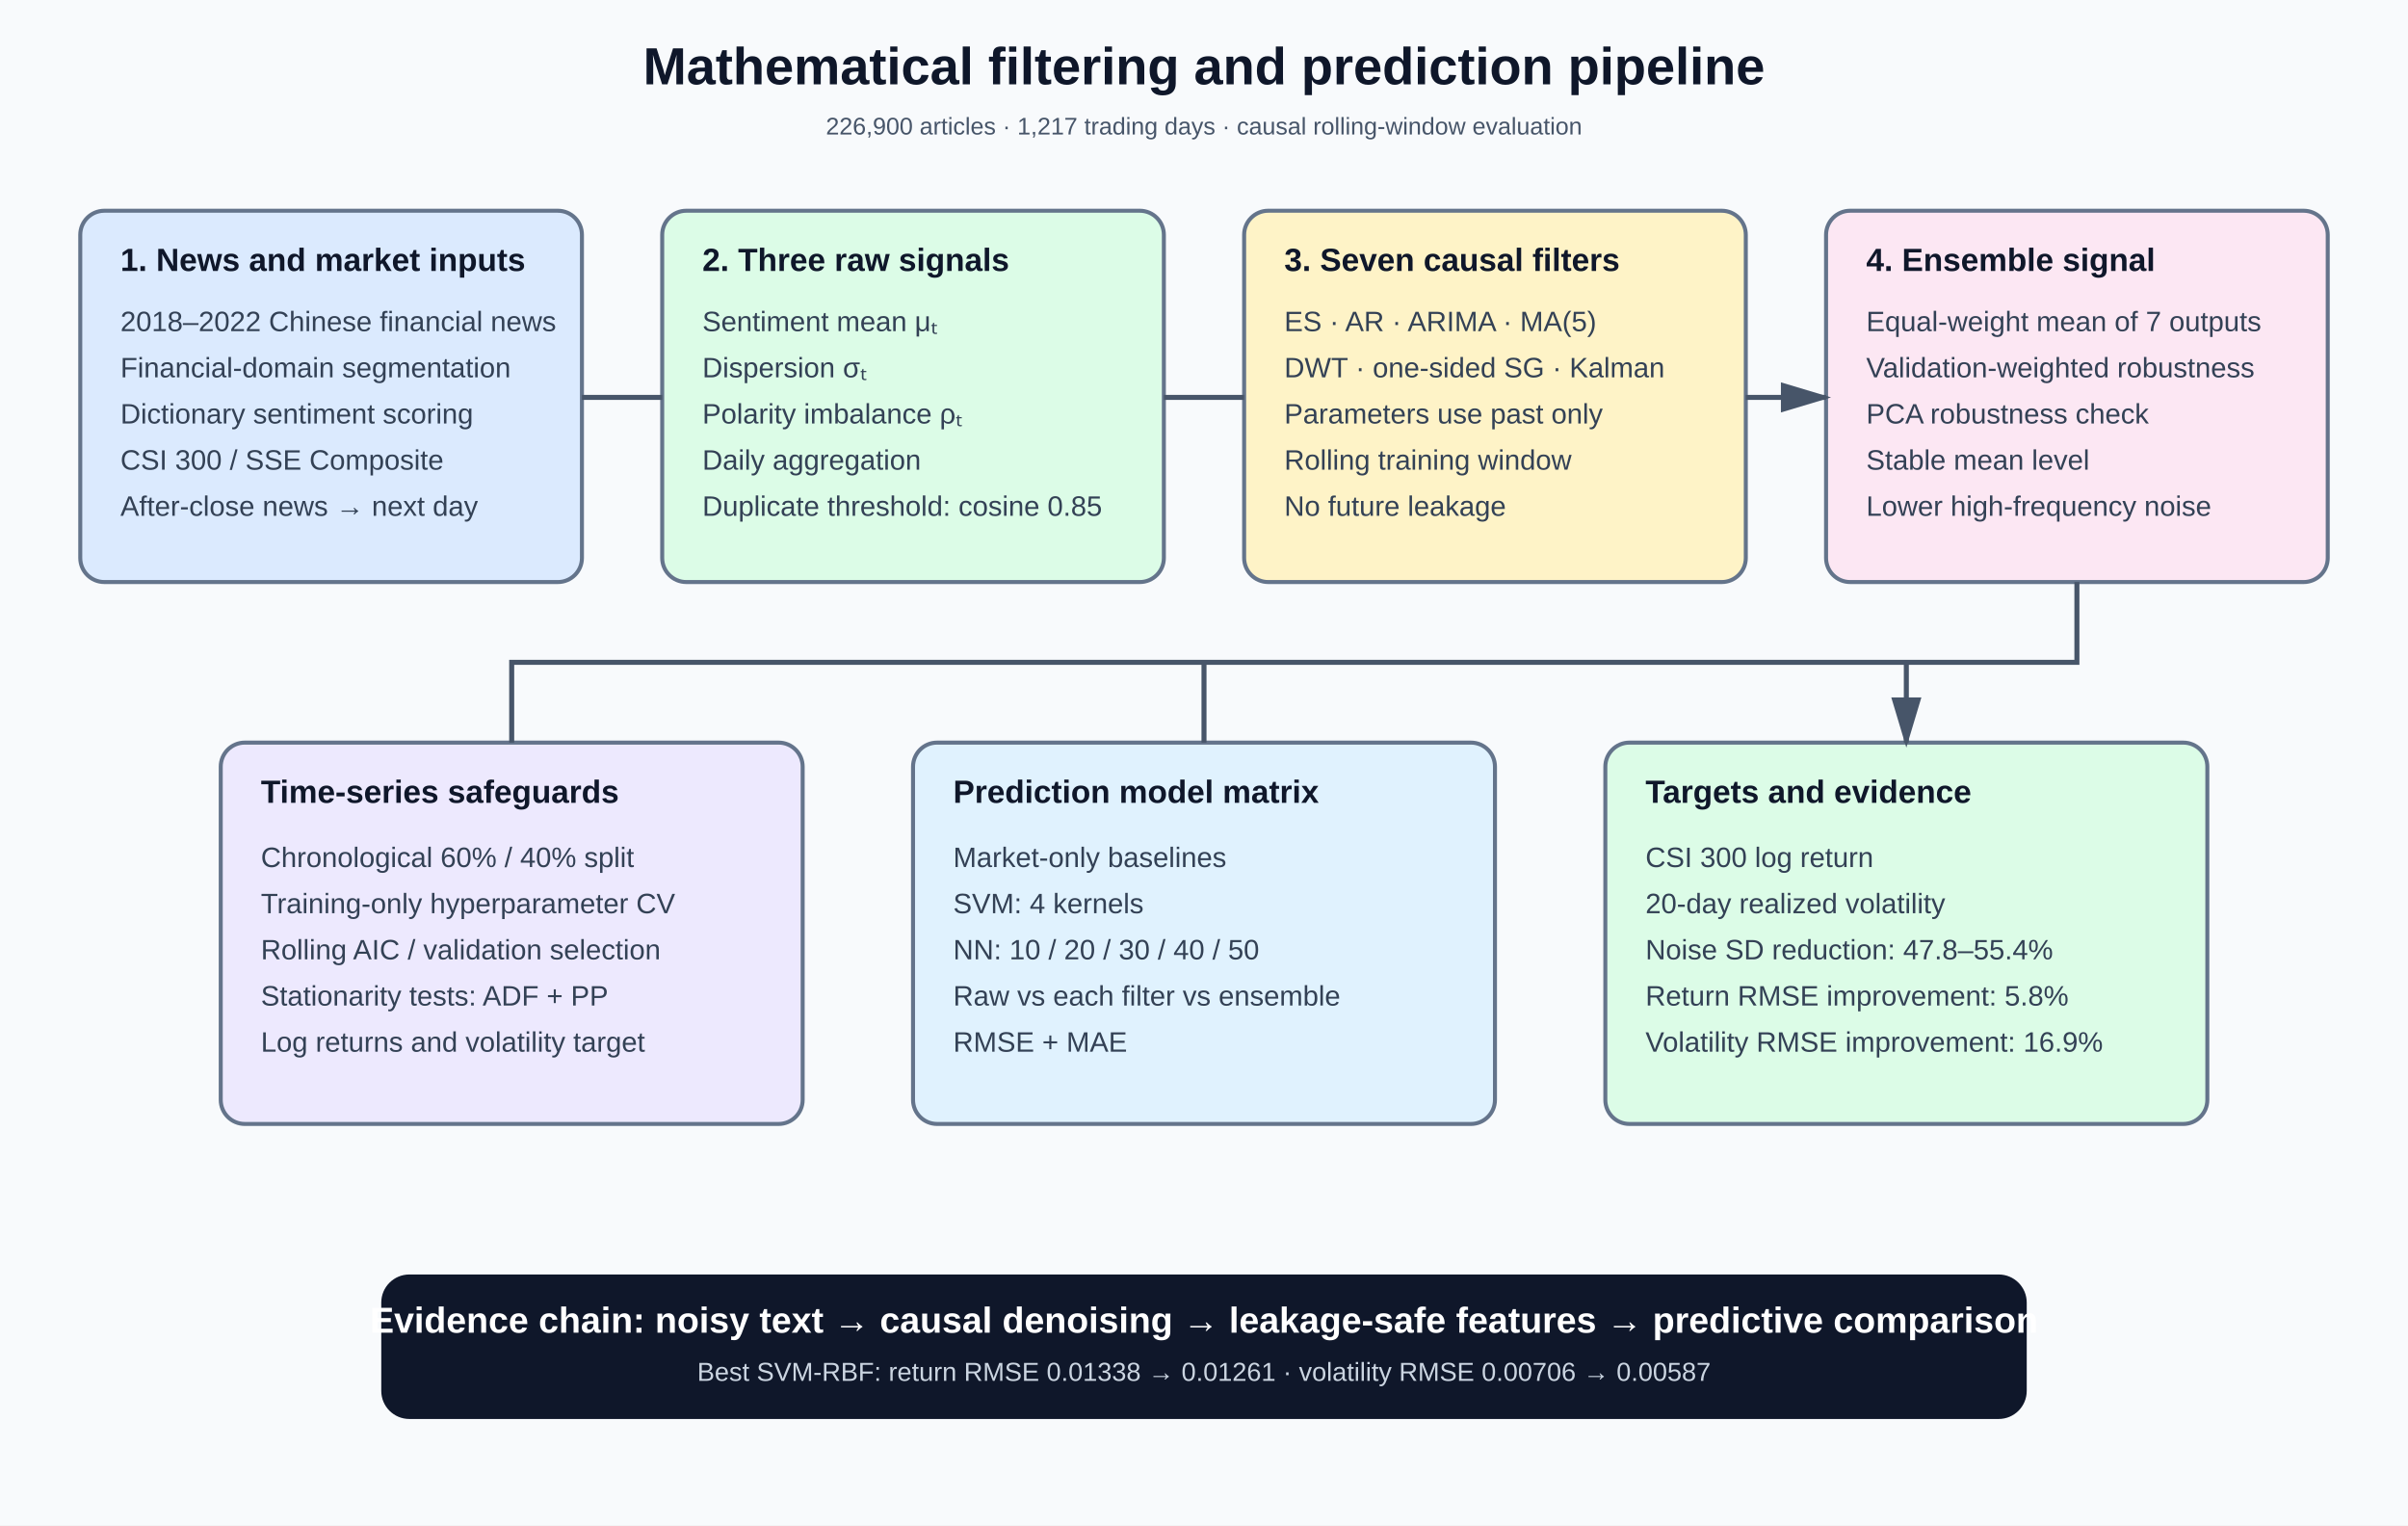
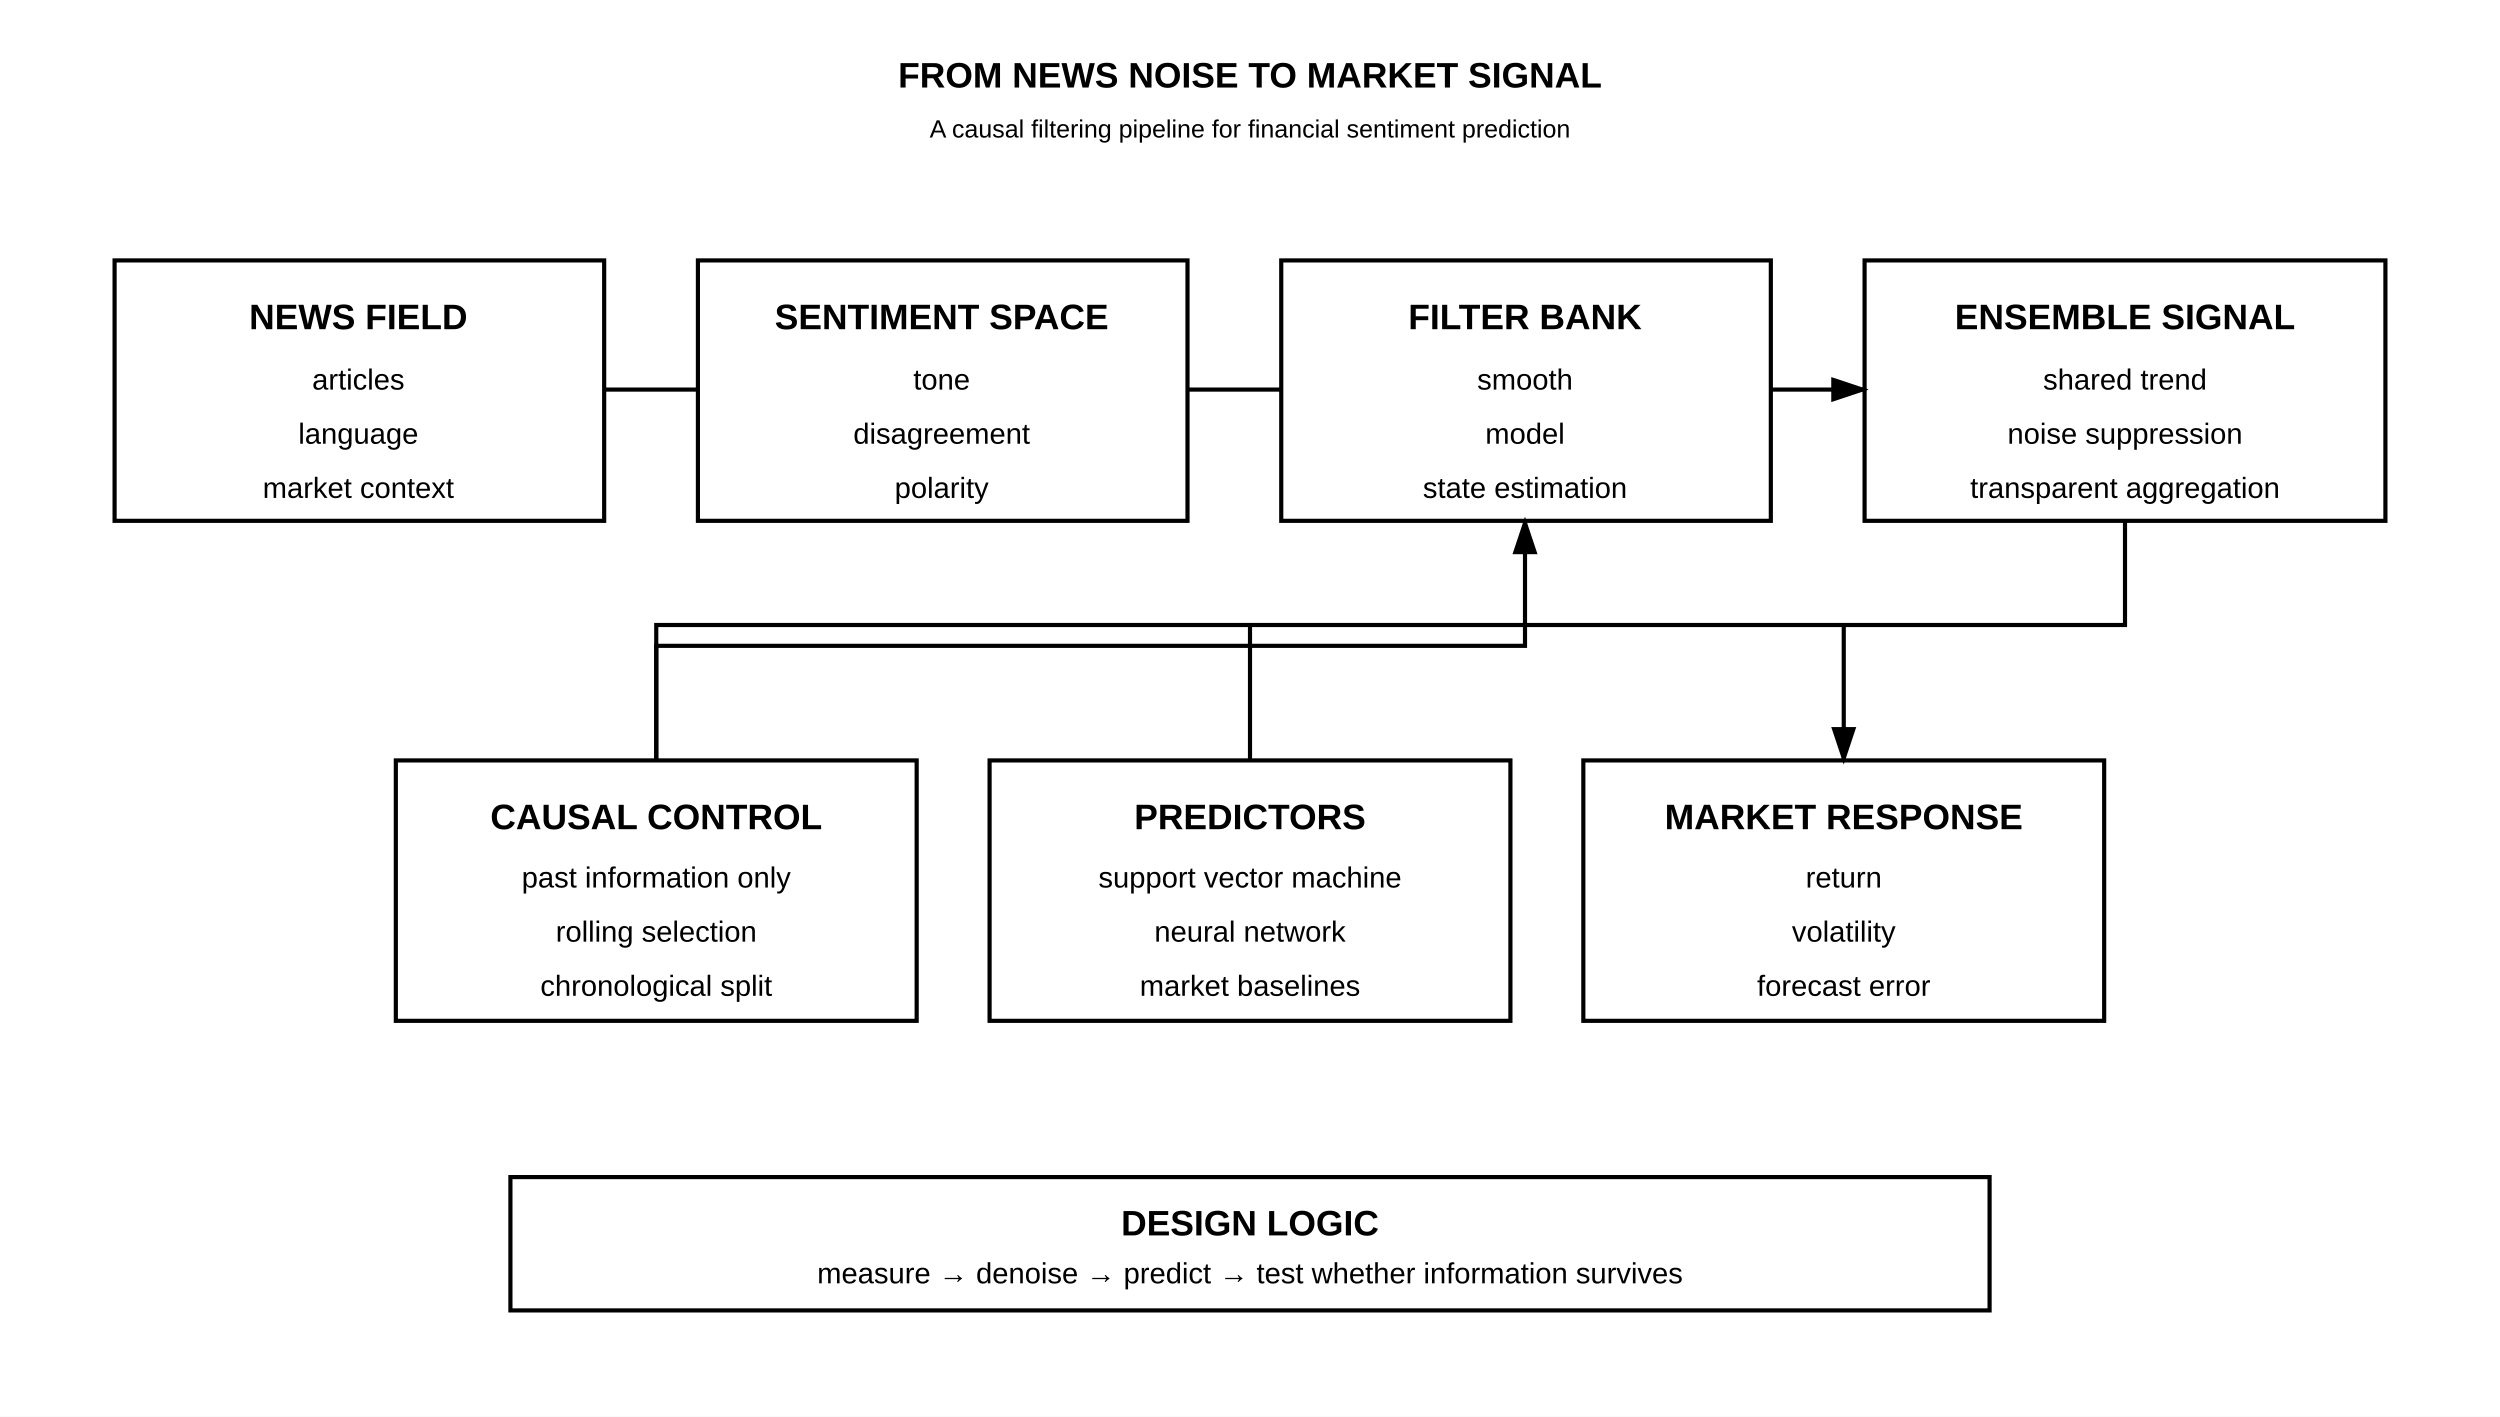
- <svg xmlns="http://www.w3.org/2000/svg" width="1200" height="760" viewBox="0 0 1200 760">
+ <svg xmlns="http://www.w3.org/2000/svg" width="1200" height="680" viewBox="0 0 1200 680">
  <defs>
-     <marker id="arrow" markerWidth="10" markerHeight="10" refX="9" refY="3" orient="auto">
-       <path d="M0,0 L10,3 L0,6 Z" fill="#475569" />
+     <marker id="a" markerWidth="9" markerHeight="9" refX="8" refY="3" orient="auto">
+       <path d="M0 0L9 3L0 6Z" fill="#000" />
    </marker>
-     <style>.title{font:700 26px Arial,sans-serif;fill:#0f172a}.h{font:700 16px Arial,sans-serif;fill:#0f172a}.t{font:14px Arial,sans-serif;fill:#334155}.small{font:12px Arial,sans-serif;fill:#475569}.box{stroke:#64748b;stroke-width:2;rx:12}.arrow{stroke:#475569;stroke-width:2.5;fill:none;marker-end:url(#arrow)}</style>
+     <style>
+       .b{fill:#fff;stroke:#000;stroke-width:2}.l{fill:none;stroke:#000;stroke-width:2;marker-end:url(#a)}
+       .t{font-family:Arial,sans-serif;fill:#000}.h{font-size:17px;font-weight:700}.p{font-size:14px}.s{font-size:12px}
+     </style>
  </defs>
-   <rect width="1200" height="760" fill="#f8fafc" />
-   <text x="600" y="42" text-anchor="middle" class="title">Mathematical filtering and prediction pipeline</text>
-   <text x="600" y="67" text-anchor="middle" class="small">226,900 articles · 1,217 trading days · causal rolling-window evaluation</text>
-   <rect x="40" y="105" width="250" height="185" fill="#dbeafe" class="box" />
-   <text x="60" y="135" class="h">1. News and market inputs</text>
-   <text x="60" y="165" class="t">2018–2022 Chinese financial news</text>
-   <text x="60" y="188" class="t">Financial-domain segmentation</text>
-   <text x="60" y="211" class="t">Dictionary sentiment scoring</text>
-   <text x="60" y="234" class="t">CSI 300 / SSE Composite</text>
-   <text x="60" y="257" class="t">After-close news → next day</text>
-   <rect x="330" y="105" width="250" height="185" fill="#dcfce7" class="box" />
-   <text x="350" y="135" class="h">2. Three raw signals</text>
-   <text x="350" y="165" class="t">Sentiment mean μₜ</text>
-   <text x="350" y="188" class="t">Dispersion σₜ</text>
-   <text x="350" y="211" class="t">Polarity imbalance ρₜ</text>
-   <text x="350" y="234" class="t">Daily aggregation</text>
-   <text x="350" y="257" class="t">Duplicate threshold: cosine 0.85</text>
-   <rect x="620" y="105" width="250" height="185" fill="#fef3c7" class="box" />
-   <text x="640" y="135" class="h">3. Seven causal filters</text>
-   <text x="640" y="165" class="t">ES · AR · ARIMA · MA(5)</text>
-   <text x="640" y="188" class="t">DWT · one-sided SG · Kalman</text>
-   <text x="640" y="211" class="t">Parameters use past only</text>
-   <text x="640" y="234" class="t">Rolling training window</text>
-   <text x="640" y="257" class="t">No future leakage</text>
-   <rect x="910" y="105" width="250" height="185" fill="#fce7f3" class="box" />
-   <text x="930" y="135" class="h">4. Ensemble signal</text>
-   <text x="930" y="165" class="t">Equal-weight mean of 7 outputs</text>
-   <text x="930" y="188" class="t">Validation-weighted robustness</text>
-   <text x="930" y="211" class="t">PCA robustness check</text>
-   <text x="930" y="234" class="t">Stable mean level</text>
-   <text x="930" y="257" class="t">Lower high-frequency noise</text>
-   <path d="M290 198 H330 M580 198 H620 M870 198 H910" class="arrow" />
-   <rect x="110" y="370" width="290" height="190" fill="#ede9fe" class="box" />
-   <text x="130" y="400" class="h">Time-series safeguards</text>
-   <text x="130" y="432" class="t">Chronological 60% / 40% split</text>
-   <text x="130" y="455" class="t">Training-only hyperparameter CV</text>
-   <text x="130" y="478" class="t">Rolling AIC / validation selection</text>
-   <text x="130" y="501" class="t">Stationarity tests: ADF + PP</text>
-   <text x="130" y="524" class="t">Log returns and volatility target</text>
-   <rect x="455" y="370" width="290" height="190" fill="#e0f2fe" class="box" />
-   <text x="475" y="400" class="h">Prediction model matrix</text>
-   <text x="475" y="432" class="t">Market-only baselines</text>
-   <text x="475" y="455" class="t">SVM: 4 kernels</text>
-   <text x="475" y="478" class="t">NN: 10 / 20 / 30 / 40 / 50</text>
-   <text x="475" y="501" class="t">Raw vs each filter vs ensemble</text>
-   <text x="475" y="524" class="t">RMSE + MAE</text>
-   <rect x="800" y="370" width="300" height="190" fill="#dcfce7" class="box" />
-   <text x="820" y="400" class="h">Targets and evidence</text>
-   <text x="820" y="432" class="t">CSI 300 log return</text>
-   <text x="820" y="455" class="t">20-day realized volatility</text>
-   <text x="820" y="478" class="t">Noise SD reduction: 47.8–55.4%</text>
-   <text x="820" y="501" class="t">Return RMSE improvement: 5.8%</text>
-   <text x="820" y="524" class="t">Volatility RMSE improvement: 16.9%</text>
-   <path d="M1035 290 V330 H255 V370 M1035 290 V330 H600 V370 M1035 290 V330 H950 V370" class="arrow" />
-   <rect x="190" y="635" width="820" height="72" fill="#0f172a" rx="14" />
-   <text x="600" y="664" text-anchor="middle" style="font:700 18px Arial,sans-serif;fill:white">Evidence chain: noisy text → causal denoising → leakage-safe features → predictive comparison</text>
-   <text x="600" y="688" text-anchor="middle" style="font:13px Arial,sans-serif;fill:#cbd5e1">Best SVM-RBF: return RMSE 0.01338 → 0.01261 · volatility RMSE 0.00706 → 0.00587</text>
+   <rect width="1200" height="680" fill="#fff" />
+   <text x="600" y="42" text-anchor="middle" class="t h">FROM NEWS NOISE TO MARKET SIGNAL</text>
+   <text x="600" y="66" text-anchor="middle" class="t s">A causal filtering pipeline for financial sentiment prediction</text>
+   <rect x="55" y="125" width="235" height="125" class="b" />
+   <text x="172" y="158" text-anchor="middle" class="t h">NEWS FIELD</text>
+   <text x="172" y="187" text-anchor="middle" class="t p">articles</text>
+   <text x="172" y="213" text-anchor="middle" class="t p">language</text>
+   <text x="172" y="239" text-anchor="middle" class="t p">market context</text>
+   <rect x="335" y="125" width="235" height="125" class="b" />
+   <text x="452" y="158" text-anchor="middle" class="t h">SENTIMENT SPACE</text>
+   <text x="452" y="187" text-anchor="middle" class="t p">tone</text>
+   <text x="452" y="213" text-anchor="middle" class="t p">disagreement</text>
+   <text x="452" y="239" text-anchor="middle" class="t p">polarity</text>
+   <rect x="615" y="125" width="235" height="125" class="b" />
+   <text x="732" y="158" text-anchor="middle" class="t h">FILTER BANK</text>
+   <text x="732" y="187" text-anchor="middle" class="t p">smooth</text>
+   <text x="732" y="213" text-anchor="middle" class="t p">model</text>
+   <text x="732" y="239" text-anchor="middle" class="t p">state estimation</text>
+   <rect x="895" y="125" width="250" height="125" class="b" />
+   <text x="1020" y="158" text-anchor="middle" class="t h">ENSEMBLE SIGNAL</text>
+   <text x="1020" y="187" text-anchor="middle" class="t p">shared trend</text>
+   <text x="1020" y="213" text-anchor="middle" class="t p">noise suppression</text>
+   <text x="1020" y="239" text-anchor="middle" class="t p">transparent aggregation</text>
+   <path d="M290 187H335M570 187H615M850 187H895" class="l" />
+   <rect x="190" y="365" width="250" height="125" class="b" />
+   <text x="315" y="398" text-anchor="middle" class="t h">CAUSAL CONTROL</text>
+   <text x="315" y="426" text-anchor="middle" class="t p">past information only</text>
+   <text x="315" y="452" text-anchor="middle" class="t p">rolling selection</text>
+   <text x="315" y="478" text-anchor="middle" class="t p">chronological split</text>
+   <rect x="475" y="365" width="250" height="125" class="b" />
+   <text x="600" y="398" text-anchor="middle" class="t h">PREDICTORS</text>
+   <text x="600" y="426" text-anchor="middle" class="t p">support vector machine</text>
+   <text x="600" y="452" text-anchor="middle" class="t p">neural network</text>
+   <text x="600" y="478" text-anchor="middle" class="t p">market baselines</text>
+   <rect x="760" y="365" width="250" height="125" class="b" />
+   <text x="885" y="398" text-anchor="middle" class="t h">MARKET RESPONSE</text>
+   <text x="885" y="426" text-anchor="middle" class="t p">return</text>
+   <text x="885" y="452" text-anchor="middle" class="t p">volatility</text>
+   <text x="885" y="478" text-anchor="middle" class="t p">forecast error</text>
+   <path d="M1020 250V300H315V365M1020 250V300H600V365M1020 250V300H885V365" class="l" />
+   <path d="M315 365V310H732V250" class="l" />
+   <rect x="245" y="565" width="710" height="64" class="b" />
+   <text x="600" y="593" text-anchor="middle" class="t h">DESIGN LOGIC</text>
+   <text x="600" y="616" text-anchor="middle" class="t p">measure → denoise → predict → test whether information survives</text>
</svg>
